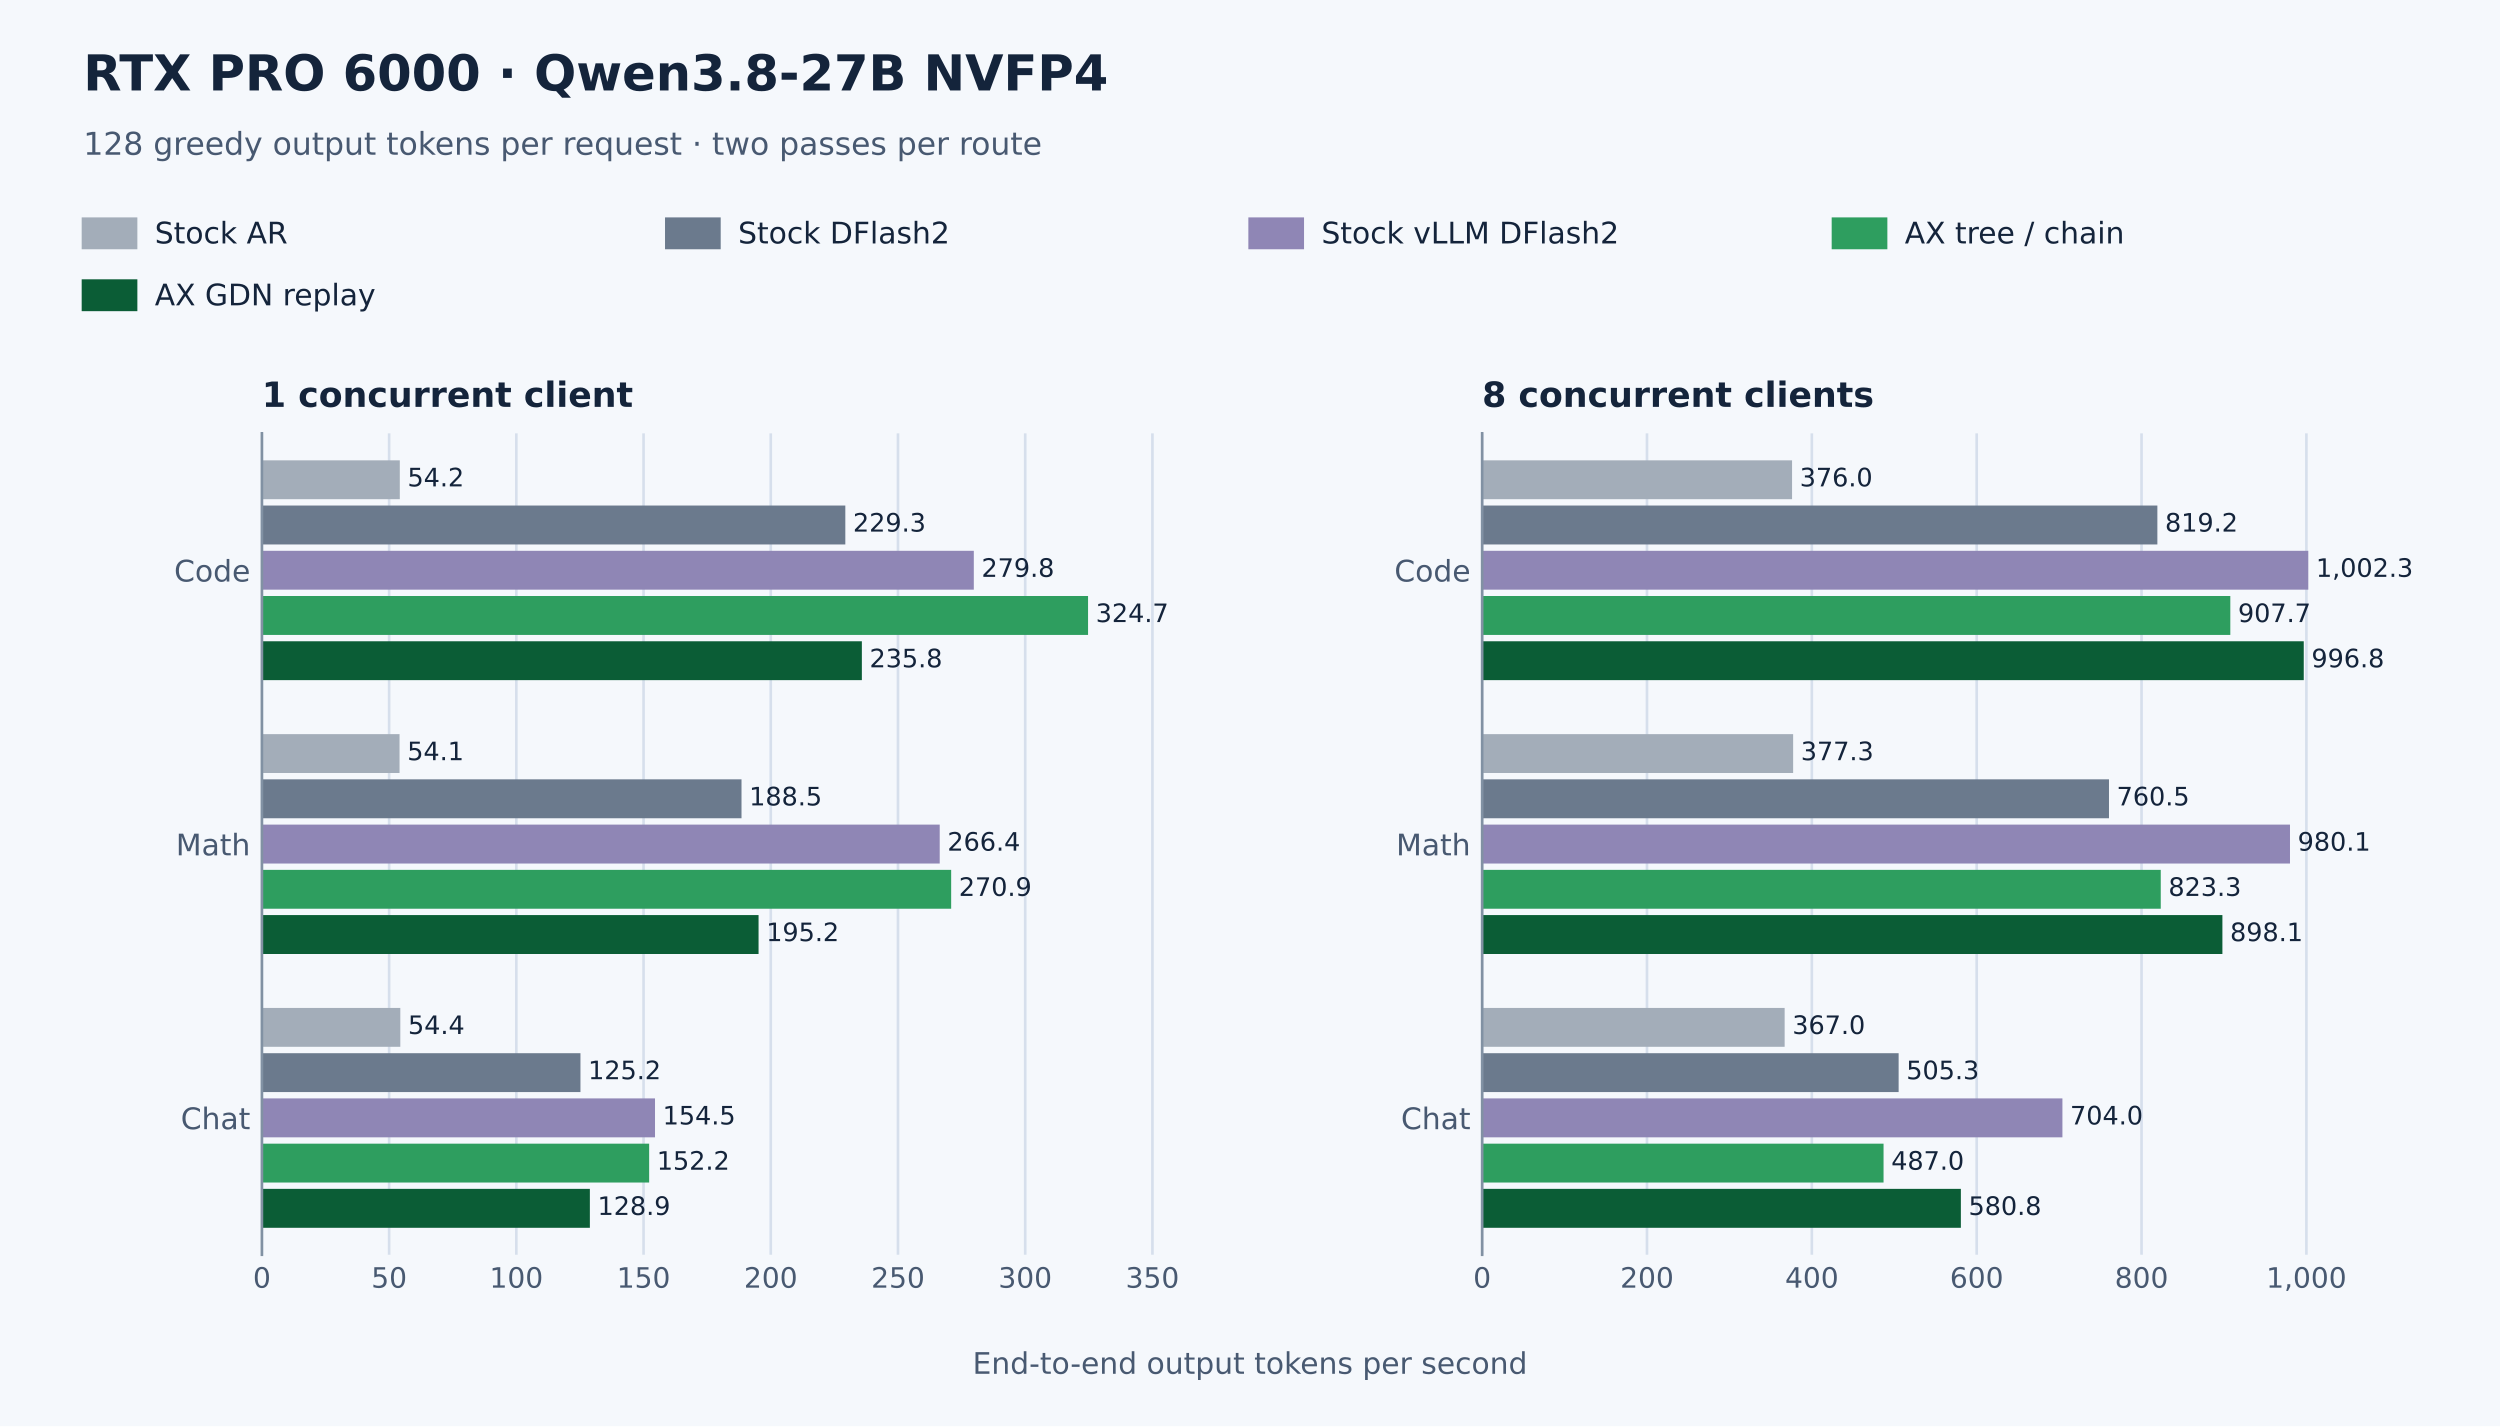
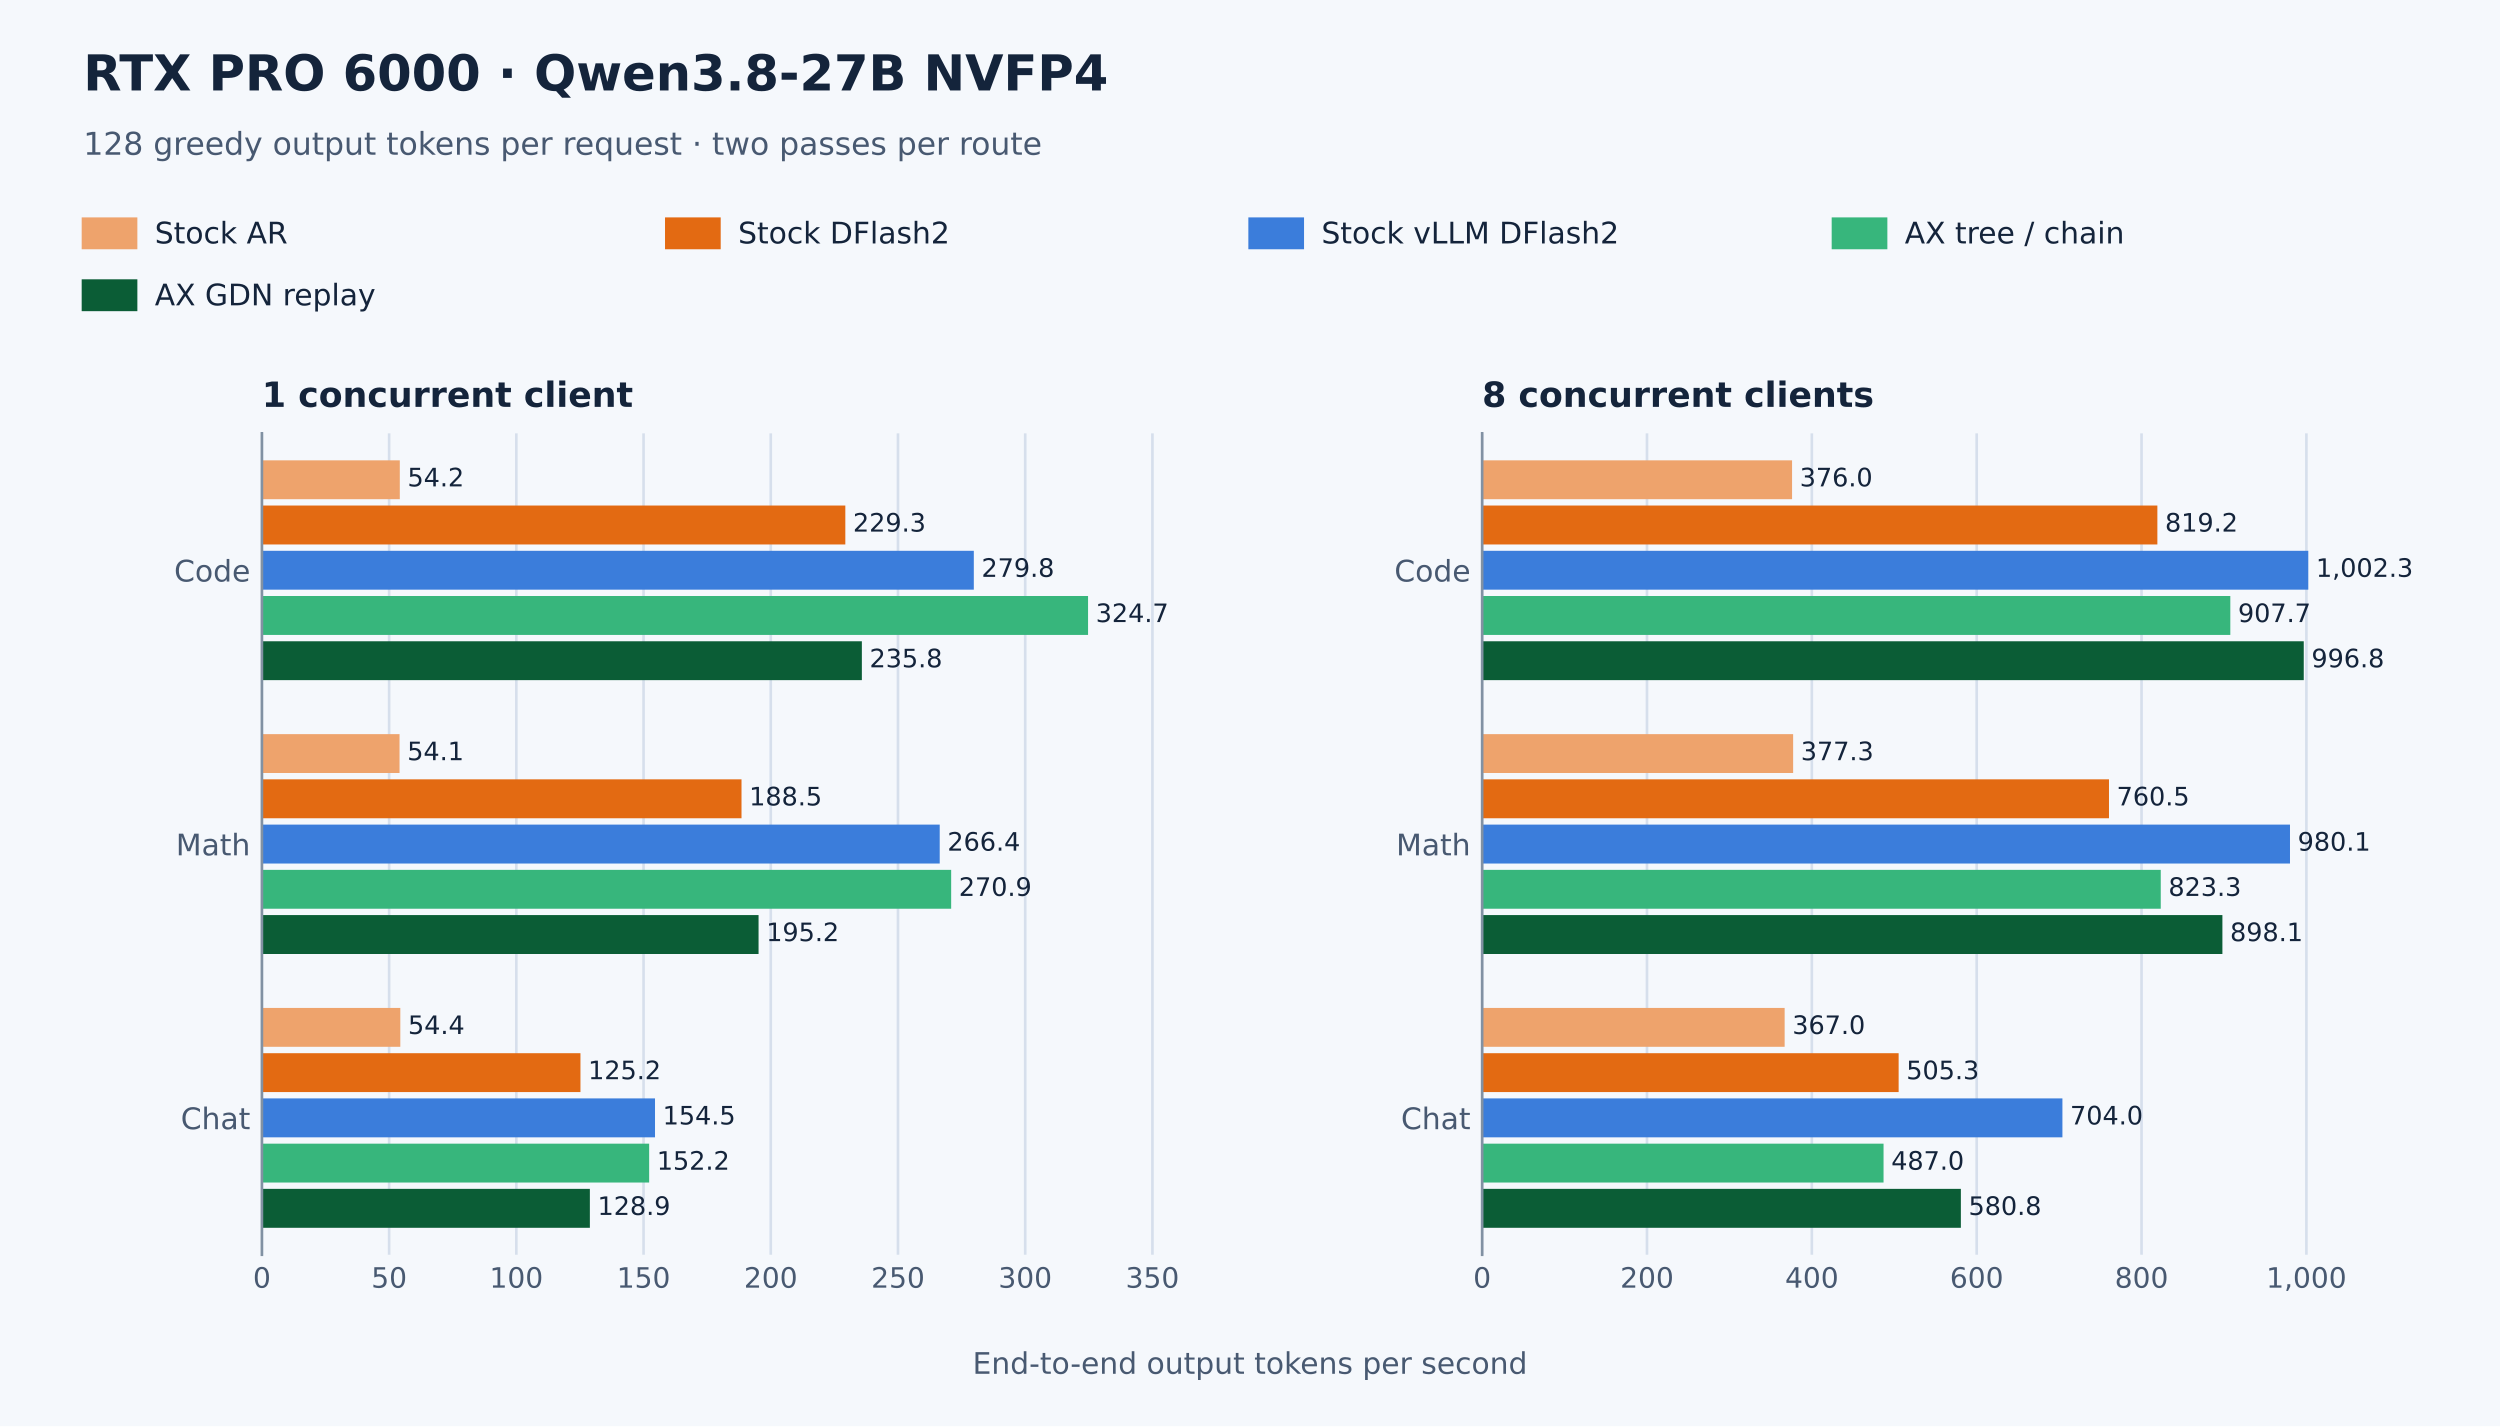
<svg xmlns="http://www.w3.org/2000/svg" width="756pt" height="431.28pt" viewBox="0 0 756 431.28" version="1.1">
  <defs>
    <style type="text/css">*{stroke-linejoin: round; stroke-linecap: butt}</style>
  </defs>
  <g id="figure_1">
    <g id="patch_1">
      <path d="M 0 431.28  L 756 431.28  L 756 0  L 0 0  z " style="fill: #f5f8fc" />
    </g>
    <g id="axes_1">
      <g id="patch_2">
        <path d="M 79.2 379.44  L 369 379.44  L 369 131.04  L 79.2 131.04  z " style="fill: #f5f8fc" />
      </g>
      <g id="matplotlib.axis_1">
        <g id="xtick_1">
          <g id="line2d_1">
            <path d="M 79.2 379.44  L 79.2 131.04  " clip-path="url(#p9c518e9b31)" style="fill: none; stroke: #d6dfec; stroke-width: 0.8; stroke-linecap: square" />
          </g>
          <g id="line2d_2" />
          <g id="text_1">
            <text style="font-size: 8.5px; font-family: 'DejaVu Sans', 'Helvetica Neue', Helvetica, Arial, sans-serif; text-anchor: middle; fill: #485971" x="79.2" y="389.398" transform="rotate(-0 79.2 389.398)">0</text>
          </g>
        </g>
        <g id="xtick_2">
          <g id="line2d_3">
            <path d="M 117.671 379.44  L 117.671 131.04  " clip-path="url(#p9c518e9b31)" style="fill: none; stroke: #d6dfec; stroke-width: 0.8; stroke-linecap: square" />
          </g>
          <g id="line2d_4" />
          <g id="text_2">
            <text style="font-size: 8.5px; font-family: 'DejaVu Sans', 'Helvetica Neue', Helvetica, Arial, sans-serif; text-anchor: middle; fill: #485971" x="117.671" y="389.398" transform="rotate(-0 117.6705 389.398)">50</text>
          </g>
        </g>
        <g id="xtick_3">
          <g id="line2d_5">
            <path d="M 156.141 379.44  L 156.141 131.04  " clip-path="url(#p9c518e9b31)" style="fill: none; stroke: #d6dfec; stroke-width: 0.8; stroke-linecap: square" />
          </g>
          <g id="line2d_6" />
          <g id="text_3">
            <text style="font-size: 8.5px; font-family: 'DejaVu Sans', 'Helvetica Neue', Helvetica, Arial, sans-serif; text-anchor: middle; fill: #485971" x="156.141" y="389.398" transform="rotate(-0 156.141 389.398)">100</text>
          </g>
        </g>
        <g id="xtick_4">
          <g id="line2d_7">
            <path d="M 194.612 379.44  L 194.612 131.04  " clip-path="url(#p9c518e9b31)" style="fill: none; stroke: #d6dfec; stroke-width: 0.8; stroke-linecap: square" />
          </g>
          <g id="line2d_8" />
          <g id="text_4">
            <text style="font-size: 8.5px; font-family: 'DejaVu Sans', 'Helvetica Neue', Helvetica, Arial, sans-serif; text-anchor: middle; fill: #485971" x="194.612" y="389.398" transform="rotate(-0 194.6116 389.398)">150</text>
          </g>
        </g>
        <g id="xtick_5">
          <g id="line2d_9">
            <path d="M 233.082 379.44  L 233.082 131.04  " clip-path="url(#p9c518e9b31)" style="fill: none; stroke: #d6dfec; stroke-width: 0.8; stroke-linecap: square" />
          </g>
          <g id="line2d_10" />
          <g id="text_5">
            <text style="font-size: 8.5px; font-family: 'DejaVu Sans', 'Helvetica Neue', Helvetica, Arial, sans-serif; text-anchor: middle; fill: #485971" x="233.082" y="389.398" transform="rotate(-0 233.0821 389.398)">200</text>
          </g>
        </g>
        <g id="xtick_6">
          <g id="line2d_11">
            <path d="M 271.553 379.44  L 271.553 131.04  " clip-path="url(#p9c518e9b31)" style="fill: none; stroke: #d6dfec; stroke-width: 0.8; stroke-linecap: square" />
          </g>
          <g id="line2d_12" />
          <g id="text_6">
            <text style="font-size: 8.5px; font-family: 'DejaVu Sans', 'Helvetica Neue', Helvetica, Arial, sans-serif; text-anchor: middle; fill: #485971" x="271.553" y="389.398" transform="rotate(-0 271.5526 389.398)">250</text>
          </g>
        </g>
        <g id="xtick_7">
          <g id="line2d_13">
            <path d="M 310.023 379.44  L 310.023 131.04  " clip-path="url(#p9c518e9b31)" style="fill: none; stroke: #d6dfec; stroke-width: 0.8; stroke-linecap: square" />
          </g>
          <g id="line2d_14" />
          <g id="text_7">
            <text style="font-size: 8.5px; font-family: 'DejaVu Sans', 'Helvetica Neue', Helvetica, Arial, sans-serif; text-anchor: middle; fill: #485971" x="310.023" y="389.398" transform="rotate(-0 310.0231 389.398)">300</text>
          </g>
        </g>
        <g id="xtick_8">
          <g id="line2d_15">
            <path d="M 348.494 379.44  L 348.494 131.04  " clip-path="url(#p9c518e9b31)" style="fill: none; stroke: #d6dfec; stroke-width: 0.8; stroke-linecap: square" />
          </g>
          <g id="line2d_16" />
          <g id="text_8">
            <text style="font-size: 8.5px; font-family: 'DejaVu Sans', 'Helvetica Neue', Helvetica, Arial, sans-serif; text-anchor: middle; fill: #485971" x="348.494" y="389.398" transform="rotate(-0 348.4937 389.398)">350</text>
          </g>
        </g>
      </g>
      <g id="matplotlib.axis_2">
        <g id="ytick_1">
          <g id="line2d_17" />
          <g id="text_9">
            <text style="font-size: 9px; font-family: 'DejaVu Sans', 'Helvetica Neue', Helvetica, Arial, sans-serif; text-anchor: end; fill: #485971" x="75.7" y="175.859" transform="rotate(-0 75.7 175.8593)">Code</text>
          </g>
        </g>
        <g id="ytick_2">
          <g id="line2d_18" />
          <g id="text_10">
            <text style="font-size: 9px; font-family: 'DejaVu Sans', 'Helvetica Neue', Helvetica, Arial, sans-serif; text-anchor: end; fill: #485971" x="75.7" y="258.659" transform="rotate(-0 75.7 258.6593)">Math</text>
          </g>
        </g>
        <g id="ytick_3">
          <g id="line2d_19" />
          <g id="text_11">
            <text style="font-size: 9px; font-family: 'DejaVu Sans', 'Helvetica Neue', Helvetica, Arial, sans-serif; text-anchor: end; fill: #485971" x="75.7" y="341.459" transform="rotate(-0 75.7 341.4593)">Chat</text>
          </g>
        </g>
      </g>
      <g id="patch_3">
-         <path d="M 79.2 139.198  L 120.902 139.198  L 120.902 150.962  L 79.2 150.962  z " clip-path="url(#p9c518e9b31)" style="fill: #a3adb9" />
+         <path d="M 79.2 139.198  L 120.902 139.198  L 120.902 150.962  L 79.2 150.962  z " clip-path="url(#p9c518e9b31)" style="fill: #eea36c" />
      </g>
      <g id="patch_4">
-         <path d="M 79.2 152.878  L 255.626 152.878  L 255.626 164.642  L 79.2 164.642  z " clip-path="url(#p9c518e9b31)" style="fill: #6b7a8d" />
+         <path d="M 79.2 152.878  L 255.626 152.878  L 255.626 164.642  L 79.2 164.642  z " clip-path="url(#p9c518e9b31)" style="fill: #e36a12" />
      </g>
      <g id="patch_5">
-         <path d="M 79.2 166.558  L 294.481 166.558  L 294.481 178.322  L 79.2 178.322  z " clip-path="url(#p9c518e9b31)" style="fill: #8f86b5" />
+         <path d="M 79.2 166.558  L 294.481 166.558  L 294.481 178.322  L 79.2 178.322  z " clip-path="url(#p9c518e9b31)" style="fill: #3b7ddb" />
      </g>
      <g id="patch_6">
-         <path d="M 79.2 180.238  L 329.028 180.238  L 329.028 192.002  L 79.2 192.002  z " clip-path="url(#p9c518e9b31)" style="fill: #2e9e5f" />
+         <path d="M 79.2 180.238  L 329.028 180.238  L 329.028 192.002  L 79.2 192.002  z " clip-path="url(#p9c518e9b31)" style="fill: #37b67c" />
      </g>
      <g id="patch_7">
        <path d="M 79.2 193.918  L 260.627 193.918  L 260.627 205.682  L 79.2 205.682  z " clip-path="url(#p9c518e9b31)" style="fill: #0b5d36" />
      </g>
      <g id="patch_8">
-         <path d="M 79.2 221.998  L 120.825 221.998  L 120.825 233.762  L 79.2 233.762  z " clip-path="url(#p9c518e9b31)" style="fill: #a3adb9" />
+         <path d="M 79.2 221.998  L 120.825 221.998  L 120.825 233.762  L 79.2 233.762  z " clip-path="url(#p9c518e9b31)" style="fill: #eea36c" />
      </g>
      <g id="patch_9">
-         <path d="M 79.2 235.678  L 224.234 235.678  L 224.234 247.442  L 79.2 247.442  z " clip-path="url(#p9c518e9b31)" style="fill: #6b7a8d" />
+         <path d="M 79.2 235.678  L 224.234 235.678  L 224.234 247.442  L 79.2 247.442  z " clip-path="url(#p9c518e9b31)" style="fill: #e36a12" />
      </g>
      <g id="patch_10">
-         <path d="M 79.2 249.358  L 284.171 249.358  L 284.171 261.122  L 79.2 261.122  z " clip-path="url(#p9c518e9b31)" style="fill: #8f86b5" />
+         <path d="M 79.2 249.358  L 284.171 249.358  L 284.171 261.122  L 79.2 261.122  z " clip-path="url(#p9c518e9b31)" style="fill: #3b7ddb" />
      </g>
      <g id="patch_11">
-         <path d="M 79.2 263.038  L 287.633 263.038  L 287.633 274.802  L 79.2 274.802  z " clip-path="url(#p9c518e9b31)" style="fill: #2e9e5f" />
+         <path d="M 79.2 263.038  L 287.633 263.038  L 287.633 274.802  L 79.2 274.802  z " clip-path="url(#p9c518e9b31)" style="fill: #37b67c" />
      </g>
      <g id="patch_12">
        <path d="M 79.2 276.718  L 229.389 276.718  L 229.389 288.482  L 79.2 288.482  z " clip-path="url(#p9c518e9b31)" style="fill: #0b5d36" />
      </g>
      <g id="patch_13">
-         <path d="M 79.2 304.798  L 121.056 304.798  L 121.056 316.562  L 79.2 316.562  z " clip-path="url(#p9c518e9b31)" style="fill: #a3adb9" />
+         <path d="M 79.2 304.798  L 121.056 304.798  L 121.056 316.562  L 79.2 316.562  z " clip-path="url(#p9c518e9b31)" style="fill: #eea36c" />
      </g>
      <g id="patch_14">
-         <path d="M 79.2 318.478  L 175.53 318.478  L 175.53 330.242  L 79.2 330.242  z " clip-path="url(#p9c518e9b31)" style="fill: #6b7a8d" />
+         <path d="M 79.2 318.478  L 175.53 318.478  L 175.53 330.242  L 79.2 330.242  z " clip-path="url(#p9c518e9b31)" style="fill: #e36a12" />
      </g>
      <g id="patch_15">
-         <path d="M 79.2 332.158  L 198.074 332.158  L 198.074 343.922  L 79.2 343.922  z " clip-path="url(#p9c518e9b31)" style="fill: #8f86b5" />
+         <path d="M 79.2 332.158  L 198.074 332.158  L 198.074 343.922  L 79.2 343.922  z " clip-path="url(#p9c518e9b31)" style="fill: #3b7ddb" />
      </g>
      <g id="patch_16">
-         <path d="M 79.2 345.838  L 196.304 345.838  L 196.304 357.602  L 79.2 357.602  z " clip-path="url(#p9c518e9b31)" style="fill: #2e9e5f" />
+         <path d="M 79.2 345.838  L 196.304 345.838  L 196.304 357.602  L 79.2 357.602  z " clip-path="url(#p9c518e9b31)" style="fill: #37b67c" />
      </g>
      <g id="patch_17">
        <path d="M 79.2 359.518  L 178.377 359.518  L 178.377 371.282  L 79.2 371.282  z " clip-path="url(#p9c518e9b31)" style="fill: #0b5d36" />
      </g>
      <g id="patch_18">
        <path d="M 79.2 379.44  L 79.2 131.04  " style="fill: none; stroke: #8191a3; stroke-width: 0.8; stroke-linejoin: miter; stroke-linecap: square" />
      </g>
      <g id="text_12">
        <text style="font-size: 7.7px; font-family: 'DejaVu Sans', 'Helvetica Neue', Helvetica, Arial, sans-serif; text-anchor: start; fill: #14243b" x="123.22" y="147.08" transform="rotate(-0 123.2204 147.0802)">54.2</text>
      </g>
      <g id="text_13">
        <text style="font-size: 7.7px; font-family: 'DejaVu Sans', 'Helvetica Neue', Helvetica, Arial, sans-serif; text-anchor: start; fill: #14243b" x="257.944" y="160.76" transform="rotate(-0 257.9442 160.7602)">229.3</text>
      </g>
      <g id="text_14">
        <text style="font-size: 7.7px; font-family: 'DejaVu Sans', 'Helvetica Neue', Helvetica, Arial, sans-serif; text-anchor: start; fill: #14243b" x="296.799" y="174.44" transform="rotate(-0 296.7995 174.4402)">279.8</text>
      </g>
      <g id="text_15">
        <text style="font-size: 7.7px; font-family: 'DejaVu Sans', 'Helvetica Neue', Helvetica, Arial, sans-serif; text-anchor: start; fill: #14243b" x="331.346" y="188.12" transform="rotate(-0 331.346 188.1202)">324.7</text>
      </g>
      <g id="text_16">
        <text style="font-size: 7.7px; font-family: 'DejaVu Sans', 'Helvetica Neue', Helvetica, Arial, sans-serif; text-anchor: start; fill: #14243b" x="262.945" y="201.8" transform="rotate(-0 262.9454 201.8002)">235.8</text>
      </g>
      <g id="text_17">
        <text style="font-size: 7.7px; font-family: 'DejaVu Sans', 'Helvetica Neue', Helvetica, Arial, sans-serif; text-anchor: start; fill: #14243b" x="123.144" y="229.88" transform="rotate(-0 123.1435 229.8802)">54.1</text>
      </g>
      <g id="text_18">
        <text style="font-size: 7.7px; font-family: 'DejaVu Sans', 'Helvetica Neue', Helvetica, Arial, sans-serif; text-anchor: start; fill: #14243b" x="226.552" y="243.56" transform="rotate(-0 226.5523 243.5602)">188.5</text>
      </g>
      <g id="text_19">
        <text style="font-size: 7.7px; font-family: 'DejaVu Sans', 'Helvetica Neue', Helvetica, Arial, sans-serif; text-anchor: start; fill: #14243b" x="286.489" y="257.24" transform="rotate(-0 286.4894 257.2402)">266.4</text>
      </g>
      <g id="text_20">
        <text style="font-size: 7.7px; font-family: 'DejaVu Sans', 'Helvetica Neue', Helvetica, Arial, sans-serif; text-anchor: start; fill: #14243b" x="289.952" y="270.92" transform="rotate(-0 289.9517 270.9202)">270.9</text>
      </g>
      <g id="text_21">
        <text style="font-size: 7.7px; font-family: 'DejaVu Sans', 'Helvetica Neue', Helvetica, Arial, sans-serif; text-anchor: start; fill: #14243b" x="231.707" y="284.6" transform="rotate(-0 231.7073 284.6002)">195.2</text>
      </g>
      <g id="text_22">
        <text style="font-size: 7.7px; font-family: 'DejaVu Sans', 'Helvetica Neue', Helvetica, Arial, sans-serif; text-anchor: start; fill: #14243b" x="123.374" y="312.68" transform="rotate(-0 123.3743 312.6802)">54.4</text>
      </g>
      <g id="text_23">
        <text style="font-size: 7.7px; font-family: 'DejaVu Sans', 'Helvetica Neue', Helvetica, Arial, sans-serif; text-anchor: start; fill: #14243b" x="177.849" y="326.36" transform="rotate(-0 177.8486 326.3602)">125.2</text>
      </g>
      <g id="text_24">
        <text style="font-size: 7.7px; font-family: 'DejaVu Sans', 'Helvetica Neue', Helvetica, Arial, sans-serif; text-anchor: start; fill: #14243b" x="200.392" y="340.04" transform="rotate(-0 200.3923 340.0402)">154.5</text>
      </g>
      <g id="text_25">
        <text style="font-size: 7.7px; font-family: 'DejaVu Sans', 'Helvetica Neue', Helvetica, Arial, sans-serif; text-anchor: start; fill: #14243b" x="198.623" y="353.72" transform="rotate(-0 198.6227 353.7202)">152.2</text>
      </g>
      <g id="text_26">
        <text style="font-size: 7.7px; font-family: 'DejaVu Sans', 'Helvetica Neue', Helvetica, Arial, sans-serif; text-anchor: start; fill: #14243b" x="180.695" y="367.4" transform="rotate(-0 180.6954 367.4002)">128.9</text>
      </g>
      <g id="text_27">
        <text style="font-weight: 700; font-size: 10.5px; font-family: 'DejaVu Sans', 'Helvetica Neue', Helvetica, Arial, sans-serif; text-anchor: start; fill: #14243b" x="79.2" y="123.04" transform="rotate(-0 79.2 123.04)">1 concurrent client</text>
      </g>
    </g>
    <g id="axes_2">
      <g id="patch_19">
        <path d="M 448.2 379.44  L 738 379.44  L 738 131.04  L 448.2 131.04  z " style="fill: #f5f8fc" />
      </g>
      <g id="matplotlib.axis_3">
        <g id="xtick_9">
          <g id="line2d_20">
            <path d="M 448.2 379.44  L 448.2 131.04  " clip-path="url(#pacaf0d02ea)" style="fill: none; stroke: #d6dfec; stroke-width: 0.8; stroke-linecap: square" />
          </g>
          <g id="line2d_21" />
          <g id="text_28">
            <text style="font-size: 8.5px; font-family: 'DejaVu Sans', 'Helvetica Neue', Helvetica, Arial, sans-serif; text-anchor: middle; fill: #485971" x="448.2" y="389.398" transform="rotate(-0 448.2 389.398)">0</text>
          </g>
        </g>
        <g id="xtick_10">
          <g id="line2d_22">
            <path d="M 498.051 379.44  L 498.051 131.04  " clip-path="url(#pacaf0d02ea)" style="fill: none; stroke: #d6dfec; stroke-width: 0.8; stroke-linecap: square" />
          </g>
          <g id="line2d_23" />
          <g id="text_29">
            <text style="font-size: 8.5px; font-family: 'DejaVu Sans', 'Helvetica Neue', Helvetica, Arial, sans-serif; text-anchor: middle; fill: #485971" x="498.051" y="389.398" transform="rotate(-0 498.0509 389.398)">200</text>
          </g>
        </g>
        <g id="xtick_11">
          <g id="line2d_24">
            <path d="M 547.902 379.44  L 547.902 131.04  " clip-path="url(#pacaf0d02ea)" style="fill: none; stroke: #d6dfec; stroke-width: 0.8; stroke-linecap: square" />
          </g>
          <g id="line2d_25" />
          <g id="text_30">
            <text style="font-size: 8.5px; font-family: 'DejaVu Sans', 'Helvetica Neue', Helvetica, Arial, sans-serif; text-anchor: middle; fill: #485971" x="547.902" y="389.398" transform="rotate(-0 547.9017 389.398)">400</text>
          </g>
        </g>
        <g id="xtick_12">
          <g id="line2d_26">
            <path d="M 597.753 379.44  L 597.753 131.04  " clip-path="url(#pacaf0d02ea)" style="fill: none; stroke: #d6dfec; stroke-width: 0.8; stroke-linecap: square" />
          </g>
          <g id="line2d_27" />
          <g id="text_31">
            <text style="font-size: 8.5px; font-family: 'DejaVu Sans', 'Helvetica Neue', Helvetica, Arial, sans-serif; text-anchor: middle; fill: #485971" x="597.753" y="389.398" transform="rotate(-0 597.7526 389.398)">600</text>
          </g>
        </g>
        <g id="xtick_13">
          <g id="line2d_28">
            <path d="M 647.603 379.44  L 647.603 131.04  " clip-path="url(#pacaf0d02ea)" style="fill: none; stroke: #d6dfec; stroke-width: 0.8; stroke-linecap: square" />
          </g>
          <g id="line2d_29" />
          <g id="text_32">
            <text style="font-size: 8.5px; font-family: 'DejaVu Sans', 'Helvetica Neue', Helvetica, Arial, sans-serif; text-anchor: middle; fill: #485971" x="647.603" y="389.398" transform="rotate(-0 647.6034 389.398)">800</text>
          </g>
        </g>
        <g id="xtick_14">
          <g id="line2d_30">
            <path d="M 697.454 379.44  L 697.454 131.04  " clip-path="url(#pacaf0d02ea)" style="fill: none; stroke: #d6dfec; stroke-width: 0.8; stroke-linecap: square" />
          </g>
          <g id="line2d_31" />
          <g id="text_33">
            <text style="font-size: 8.5px; font-family: 'DejaVu Sans', 'Helvetica Neue', Helvetica, Arial, sans-serif; text-anchor: middle; fill: #485971" x="697.454" y="389.398" transform="rotate(-0 697.4543 389.398)">1,000</text>
          </g>
        </g>
      </g>
      <g id="matplotlib.axis_4">
        <g id="ytick_4">
          <g id="line2d_32" />
          <g id="text_34">
            <text style="font-size: 9px; font-family: 'DejaVu Sans', 'Helvetica Neue', Helvetica, Arial, sans-serif; text-anchor: end; fill: #485971" x="444.7" y="175.859" transform="rotate(-0 444.7 175.8593)">Code</text>
          </g>
        </g>
        <g id="ytick_5">
          <g id="line2d_33" />
          <g id="text_35">
            <text style="font-size: 9px; font-family: 'DejaVu Sans', 'Helvetica Neue', Helvetica, Arial, sans-serif; text-anchor: end; fill: #485971" x="444.7" y="258.659" transform="rotate(-0 444.7 258.6593)">Math</text>
          </g>
        </g>
        <g id="ytick_6">
          <g id="line2d_34" />
          <g id="text_36">
            <text style="font-size: 9px; font-family: 'DejaVu Sans', 'Helvetica Neue', Helvetica, Arial, sans-serif; text-anchor: end; fill: #485971" x="444.7" y="341.459" transform="rotate(-0 444.7 341.4593)">Chat</text>
          </g>
        </g>
      </g>
      <g id="patch_20">
-         <path d="M 448.2 139.198  L 541.92 139.198  L 541.92 150.962  L 448.2 150.962  z " clip-path="url(#pacaf0d02ea)" style="fill: #a3adb9" />
+         <path d="M 448.2 139.198  L 541.92 139.198  L 541.92 150.962  L 448.2 150.962  z " clip-path="url(#pacaf0d02ea)" style="fill: #eea36c" />
      </g>
      <g id="patch_21">
-         <path d="M 448.2 152.878  L 652.389 152.878  L 652.389 164.642  L 448.2 164.642  z " clip-path="url(#pacaf0d02ea)" style="fill: #6b7a8d" />
+         <path d="M 448.2 152.878  L 652.389 152.878  L 652.389 164.642  L 448.2 164.642  z " clip-path="url(#pacaf0d02ea)" style="fill: #e36a12" />
      </g>
      <g id="patch_22">
-         <path d="M 448.2 166.558  L 698.028 166.558  L 698.028 178.322  L 448.2 178.322  z " clip-path="url(#pacaf0d02ea)" style="fill: #8f86b5" />
+         <path d="M 448.2 166.558  L 698.028 166.558  L 698.028 178.322  L 448.2 178.322  z " clip-path="url(#pacaf0d02ea)" style="fill: #3b7ddb" />
      </g>
      <g id="patch_23">
-         <path d="M 448.2 180.238  L 674.448 180.238  L 674.448 192.002  L 448.2 192.002  z " clip-path="url(#pacaf0d02ea)" style="fill: #2e9e5f" />
+         <path d="M 448.2 180.238  L 674.448 180.238  L 674.448 192.002  L 448.2 192.002  z " clip-path="url(#pacaf0d02ea)" style="fill: #37b67c" />
      </g>
      <g id="patch_24">
        <path d="M 448.2 193.918  L 696.657 193.918  L 696.657 205.682  L 448.2 205.682  z " clip-path="url(#pacaf0d02ea)" style="fill: #0b5d36" />
      </g>
      <g id="patch_25">
-         <path d="M 448.2 221.998  L 542.244 221.998  L 542.244 233.762  L 448.2 233.762  z " clip-path="url(#pacaf0d02ea)" style="fill: #a3adb9" />
+         <path d="M 448.2 221.998  L 542.244 221.998  L 542.244 233.762  L 448.2 233.762  z " clip-path="url(#pacaf0d02ea)" style="fill: #eea36c" />
      </g>
      <g id="patch_26">
-         <path d="M 448.2 235.678  L 637.758 235.678  L 637.758 247.442  L 448.2 247.442  z " clip-path="url(#pacaf0d02ea)" style="fill: #6b7a8d" />
+         <path d="M 448.2 235.678  L 637.758 235.678  L 637.758 247.442  L 448.2 247.442  z " clip-path="url(#pacaf0d02ea)" style="fill: #e36a12" />
      </g>
      <g id="patch_27">
-         <path d="M 448.2 249.358  L 692.494 249.358  L 692.494 261.122  L 448.2 261.122  z " clip-path="url(#pacaf0d02ea)" style="fill: #8f86b5" />
+         <path d="M 448.2 249.358  L 692.494 249.358  L 692.494 261.122  L 448.2 261.122  z " clip-path="url(#pacaf0d02ea)" style="fill: #3b7ddb" />
      </g>
      <g id="patch_28">
-         <path d="M 448.2 263.038  L 653.411 263.038  L 653.411 274.802  L 448.2 274.802  z " clip-path="url(#pacaf0d02ea)" style="fill: #2e9e5f" />
+         <path d="M 448.2 263.038  L 653.411 263.038  L 653.411 274.802  L 448.2 274.802  z " clip-path="url(#pacaf0d02ea)" style="fill: #37b67c" />
      </g>
      <g id="patch_29">
        <path d="M 448.2 276.718  L 672.055 276.718  L 672.055 288.482  L 448.2 288.482  z " clip-path="url(#pacaf0d02ea)" style="fill: #0b5d36" />
      </g>
      <g id="patch_30">
-         <path d="M 448.2 304.798  L 539.676 304.798  L 539.676 316.562  L 448.2 316.562  z " clip-path="url(#pacaf0d02ea)" style="fill: #a3adb9" />
+         <path d="M 448.2 304.798  L 539.676 304.798  L 539.676 316.562  L 448.2 316.562  z " clip-path="url(#pacaf0d02ea)" style="fill: #eea36c" />
      </g>
      <g id="patch_31">
-         <path d="M 448.2 318.478  L 574.148 318.478  L 574.148 330.242  L 448.2 330.242  z " clip-path="url(#pacaf0d02ea)" style="fill: #6b7a8d" />
+         <path d="M 448.2 318.478  L 574.148 318.478  L 574.148 330.242  L 448.2 330.242  z " clip-path="url(#pacaf0d02ea)" style="fill: #e36a12" />
      </g>
      <g id="patch_32">
-         <path d="M 448.2 332.158  L 623.675 332.158  L 623.675 343.922  L 448.2 343.922  z " clip-path="url(#pacaf0d02ea)" style="fill: #8f86b5" />
+         <path d="M 448.2 332.158  L 623.675 332.158  L 623.675 343.922  L 448.2 343.922  z " clip-path="url(#pacaf0d02ea)" style="fill: #3b7ddb" />
      </g>
      <g id="patch_33">
-         <path d="M 448.2 345.838  L 569.587 345.838  L 569.587 357.602  L 448.2 357.602  z " clip-path="url(#pacaf0d02ea)" style="fill: #2e9e5f" />
+         <path d="M 448.2 345.838  L 569.587 345.838  L 569.587 357.602  L 448.2 357.602  z " clip-path="url(#pacaf0d02ea)" style="fill: #37b67c" />
      </g>
      <g id="patch_34">
        <path d="M 448.2 359.518  L 592.967 359.518  L 592.967 371.282  L 448.2 371.282  z " clip-path="url(#pacaf0d02ea)" style="fill: #0b5d36" />
      </g>
      <g id="patch_35">
        <path d="M 448.2 379.44  L 448.2 131.04  " style="fill: none; stroke: #8191a3; stroke-width: 0.8; stroke-linejoin: miter; stroke-linecap: square" />
      </g>
      <g id="text_37">
        <text style="font-size: 7.7px; font-family: 'DejaVu Sans', 'Helvetica Neue', Helvetica, Arial, sans-serif; text-anchor: start; fill: #14243b" x="544.238" y="147.08" transform="rotate(-0 544.238 147.0802)">376.0</text>
      </g>
      <g id="text_38">
        <text style="font-size: 7.7px; font-family: 'DejaVu Sans', 'Helvetica Neue', Helvetica, Arial, sans-serif; text-anchor: start; fill: #14243b" x="654.708" y="160.76" transform="rotate(-0 654.7075 160.7602)">819.2</text>
      </g>
      <g id="text_39">
        <text style="font-size: 7.7px; font-family: 'DejaVu Sans', 'Helvetica Neue', Helvetica, Arial, sans-serif; text-anchor: start; fill: #14243b" x="700.346" y="174.44" transform="rotate(-0 700.346 174.4402)">1,002.3</text>
      </g>
      <g id="text_40">
        <text style="font-size: 7.7px; font-family: 'DejaVu Sans', 'Helvetica Neue', Helvetica, Arial, sans-serif; text-anchor: start; fill: #14243b" x="676.767" y="188.12" transform="rotate(-0 676.7665 188.1202)">907.7</text>
      </g>
      <g id="text_41">
        <text style="font-size: 7.7px; font-family: 'DejaVu Sans', 'Helvetica Neue', Helvetica, Arial, sans-serif; text-anchor: start; fill: #14243b" x="698.975" y="201.8" transform="rotate(-0 698.9751 201.8002)">996.8</text>
      </g>
      <g id="text_42">
        <text style="font-size: 7.7px; font-family: 'DejaVu Sans', 'Helvetica Neue', Helvetica, Arial, sans-serif; text-anchor: start; fill: #14243b" x="544.562" y="229.88" transform="rotate(-0 544.562 229.8802)">377.3</text>
      </g>
      <g id="text_43">
        <text style="font-size: 7.7px; font-family: 'DejaVu Sans', 'Helvetica Neue', Helvetica, Arial, sans-serif; text-anchor: start; fill: #14243b" x="640.076" y="243.56" transform="rotate(-0 640.0763 243.5602)">760.5</text>
      </g>
      <g id="text_44">
        <text style="font-size: 7.7px; font-family: 'DejaVu Sans', 'Helvetica Neue', Helvetica, Arial, sans-serif; text-anchor: start; fill: #14243b" x="694.813" y="257.24" transform="rotate(-0 694.8125 257.2402)">980.1</text>
      </g>
      <g id="text_45">
        <text style="font-size: 7.7px; font-family: 'DejaVu Sans', 'Helvetica Neue', Helvetica, Arial, sans-serif; text-anchor: start; fill: #14243b" x="655.729" y="270.92" transform="rotate(-0 655.7295 270.9202)">823.3</text>
      </g>
      <g id="text_46">
        <text style="font-size: 7.7px; font-family: 'DejaVu Sans', 'Helvetica Neue', Helvetica, Arial, sans-serif; text-anchor: start; fill: #14243b" x="674.374" y="284.6" transform="rotate(-0 674.3737 284.6002)">898.1</text>
      </g>
      <g id="text_47">
        <text style="font-size: 7.7px; font-family: 'DejaVu Sans', 'Helvetica Neue', Helvetica, Arial, sans-serif; text-anchor: start; fill: #14243b" x="541.995" y="312.68" transform="rotate(-0 541.9947 312.6802)">367.0</text>
      </g>
      <g id="text_48">
        <text style="font-size: 7.7px; font-family: 'DejaVu Sans', 'Helvetica Neue', Helvetica, Arial, sans-serif; text-anchor: start; fill: #14243b" x="576.467" y="326.36" transform="rotate(-0 576.4666 326.3602)">505.3</text>
      </g>
      <g id="text_49">
        <text style="font-size: 7.7px; font-family: 'DejaVu Sans', 'Helvetica Neue', Helvetica, Arial, sans-serif; text-anchor: start; fill: #14243b" x="625.993" y="340.04" transform="rotate(-0 625.9934 340.0402)">704.0</text>
      </g>
      <g id="text_50">
        <text style="font-size: 7.7px; font-family: 'DejaVu Sans', 'Helvetica Neue', Helvetica, Arial, sans-serif; text-anchor: start; fill: #14243b" x="571.905" y="353.72" transform="rotate(-0 571.9052 353.7202)">487.0</text>
      </g>
      <g id="text_51">
        <text style="font-size: 7.7px; font-family: 'DejaVu Sans', 'Helvetica Neue', Helvetica, Arial, sans-serif; text-anchor: start; fill: #14243b" x="595.285" y="367.4" transform="rotate(-0 595.2853 367.4002)">580.8</text>
      </g>
      <g id="text_52">
        <text style="font-weight: 700; font-size: 10.5px; font-family: 'DejaVu Sans', 'Helvetica Neue', Helvetica, Arial, sans-serif; text-anchor: start; fill: #14243b" x="448.2" y="123.04" transform="rotate(-0 448.2 123.04)">8 concurrent clients</text>
      </g>
    </g>
    <g id="patch_36">
-       <path d="M 25.2 74.88  L 41.04 74.88  L 41.04 66.24  L 25.2 66.24  z " style="fill: #a3adb9; stroke: #a3adb9; stroke-linejoin: miter" />
+       <path d="M 25.2 74.88  L 41.04 74.88  L 41.04 66.24  L 25.2 66.24  z " style="fill: #eea36c; stroke: #eea36c; stroke-linejoin: miter" />
    </g>
    <g id="patch_37">
-       <path d="M 201.6 74.88  L 217.44 74.88  L 217.44 66.24  L 201.6 66.24  z " style="fill: #6b7a8d; stroke: #6b7a8d; stroke-linejoin: miter" />
+       <path d="M 201.6 74.88  L 217.44 74.88  L 217.44 66.24  L 201.6 66.24  z " style="fill: #e36a12; stroke: #e36a12; stroke-linejoin: miter" />
    </g>
    <g id="patch_38">
-       <path d="M 378 74.88  L 393.84 74.88  L 393.84 66.24  L 378 66.24  z " style="fill: #8f86b5; stroke: #8f86b5; stroke-linejoin: miter" />
+       <path d="M 378 74.88  L 393.84 74.88  L 393.84 66.24  L 378 66.24  z " style="fill: #3b7ddb; stroke: #3b7ddb; stroke-linejoin: miter" />
    </g>
    <g id="patch_39">
-       <path d="M 554.4 74.88  L 570.24 74.88  L 570.24 66.24  L 554.4 66.24  z " style="fill: #2e9e5f; stroke: #2e9e5f; stroke-linejoin: miter" />
+       <path d="M 554.4 74.88  L 570.24 74.88  L 570.24 66.24  L 554.4 66.24  z " style="fill: #37b67c; stroke: #37b67c; stroke-linejoin: miter" />
    </g>
    <g id="patch_40">
      <path d="M 25.2 93.6  L 41.04 93.6  L 41.04 84.96  L 25.2 84.96  z " style="fill: #0b5d36; stroke: #0b5d36; stroke-linejoin: miter" />
    </g>
    <g id="text_53">
      <text style="font-weight: 700; font-size: 15px; font-family: 'DejaVu Sans', 'Helvetica Neue', Helvetica, Arial, sans-serif; text-anchor: start; fill: #14243b" x="25.2" y="27.36" transform="rotate(-0 25.2 27.36)">RTX PRO 6000 · Qwen3.8-27B NVFP4</text>
    </g>
    <g id="text_54">
      <text style="font-size: 9.5px; font-family: 'DejaVu Sans', 'Helvetica Neue', Helvetica, Arial, sans-serif; text-anchor: start; fill: #485971" x="25.2" y="46.8" transform="rotate(-0 25.2 46.8)">128 greedy output tokens per request · two passes per route</text>
    </g>
    <g id="text_55">
      <text style="font-size: 9px; font-family: 'DejaVu Sans', 'Helvetica Neue', Helvetica, Arial, sans-serif; text-anchor: start; fill: #14243b" x="46.8" y="73.618" transform="rotate(-0 46.8 73.61824)">Stock AR</text>
    </g>
    <g id="text_56">
      <text style="font-size: 9px; font-family: 'DejaVu Sans', 'Helvetica Neue', Helvetica, Arial, sans-serif; text-anchor: start; fill: #14243b" x="223.2" y="73.618" transform="rotate(-0 223.2 73.61824)">Stock DFlash2</text>
    </g>
    <g id="text_57">
      <text style="font-size: 9px; font-family: 'DejaVu Sans', 'Helvetica Neue', Helvetica, Arial, sans-serif; text-anchor: start; fill: #14243b" x="399.6" y="73.618" transform="rotate(-0 399.6 73.61824)">Stock vLLM DFlash2</text>
    </g>
    <g id="text_58">
      <text style="font-size: 9px; font-family: 'DejaVu Sans', 'Helvetica Neue', Helvetica, Arial, sans-serif; text-anchor: start; fill: #14243b" x="576" y="73.618" transform="rotate(-0 576 73.61824)">AX tree / chain</text>
    </g>
    <g id="text_59">
      <text style="font-size: 9px; font-family: 'DejaVu Sans', 'Helvetica Neue', Helvetica, Arial, sans-serif; text-anchor: start; fill: #14243b" x="46.8" y="92.338" transform="rotate(-0 46.8 92.33824)">AX GDN replay</text>
    </g>
    <g id="text_60">
      <text style="font-size: 9px; font-family: 'DejaVu Sans', 'Helvetica Neue', Helvetica, Arial, sans-serif; text-anchor: middle; fill: #485971" x="378" y="415.44" transform="rotate(-0 378 415.44)">End-to-end output tokens per second</text>
    </g>
  </g>
  <defs>
    <clipPath id="p9c518e9b31">
      <rect x="79.2" y="131.04" width="289.8" height="248.4" />
    </clipPath>
    <clipPath id="pacaf0d02ea">
      <rect x="448.2" y="131.04" width="289.8" height="248.4" />
    </clipPath>
  </defs>
</svg>
